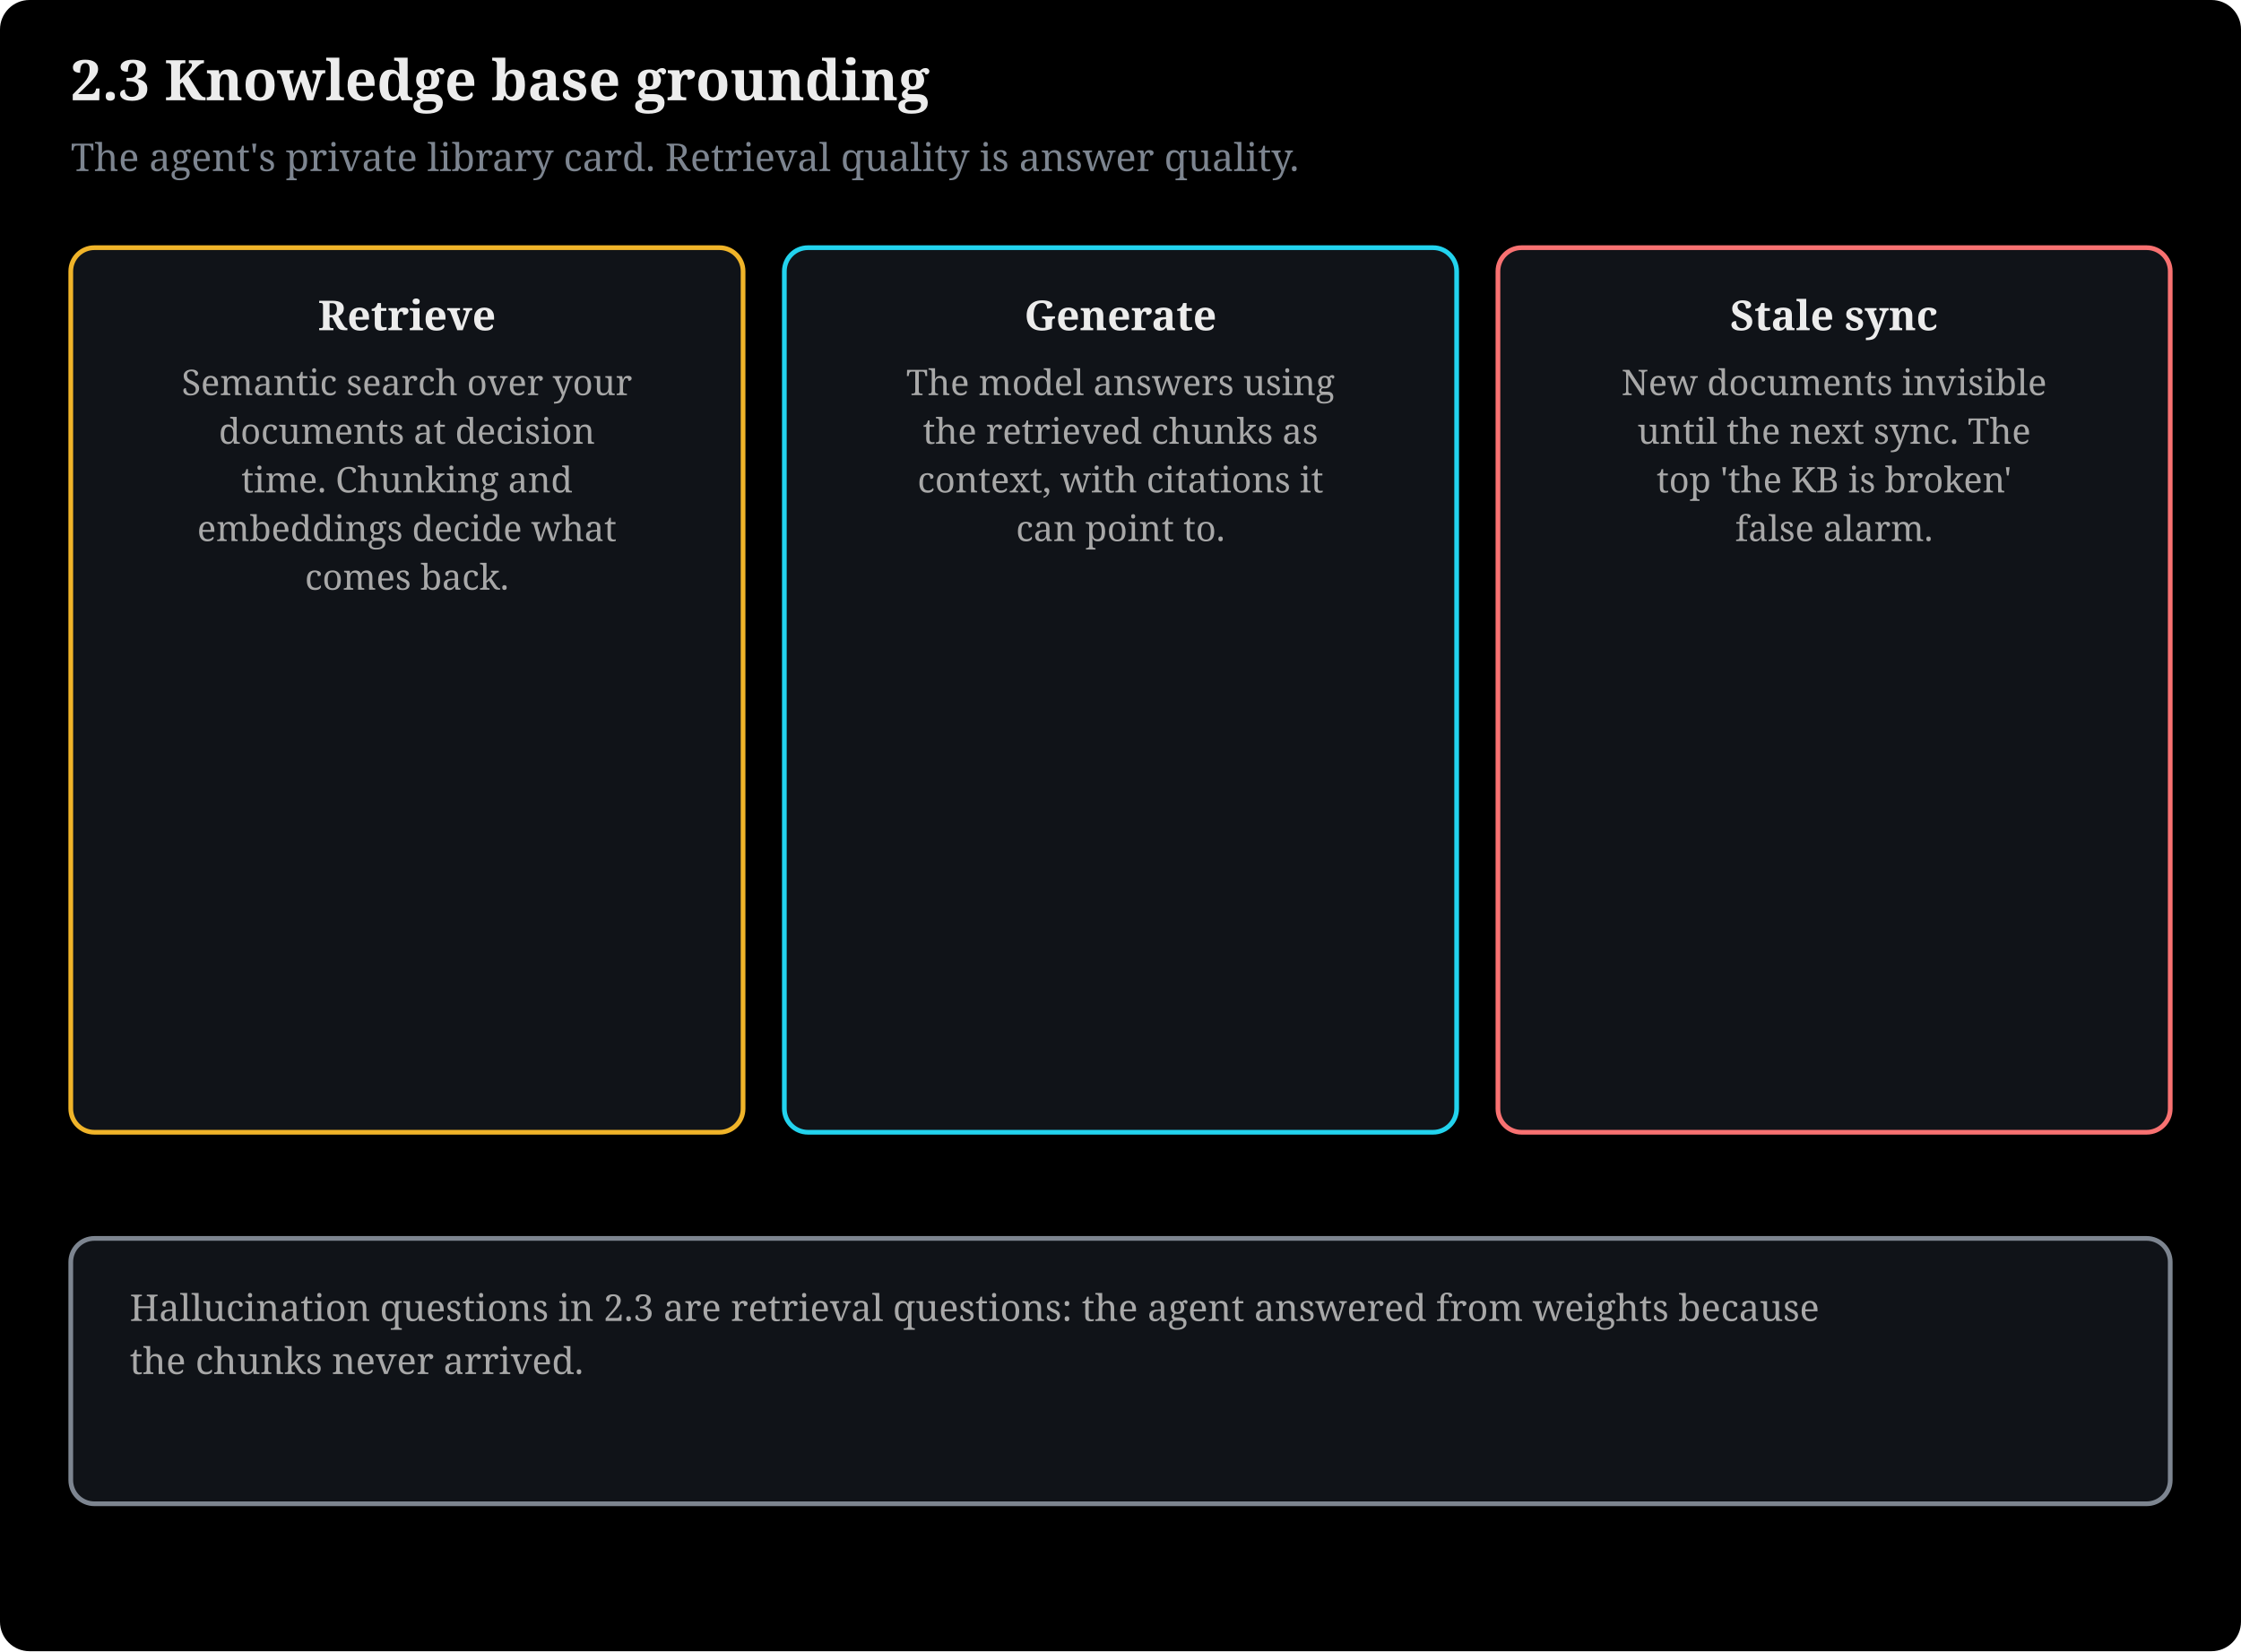
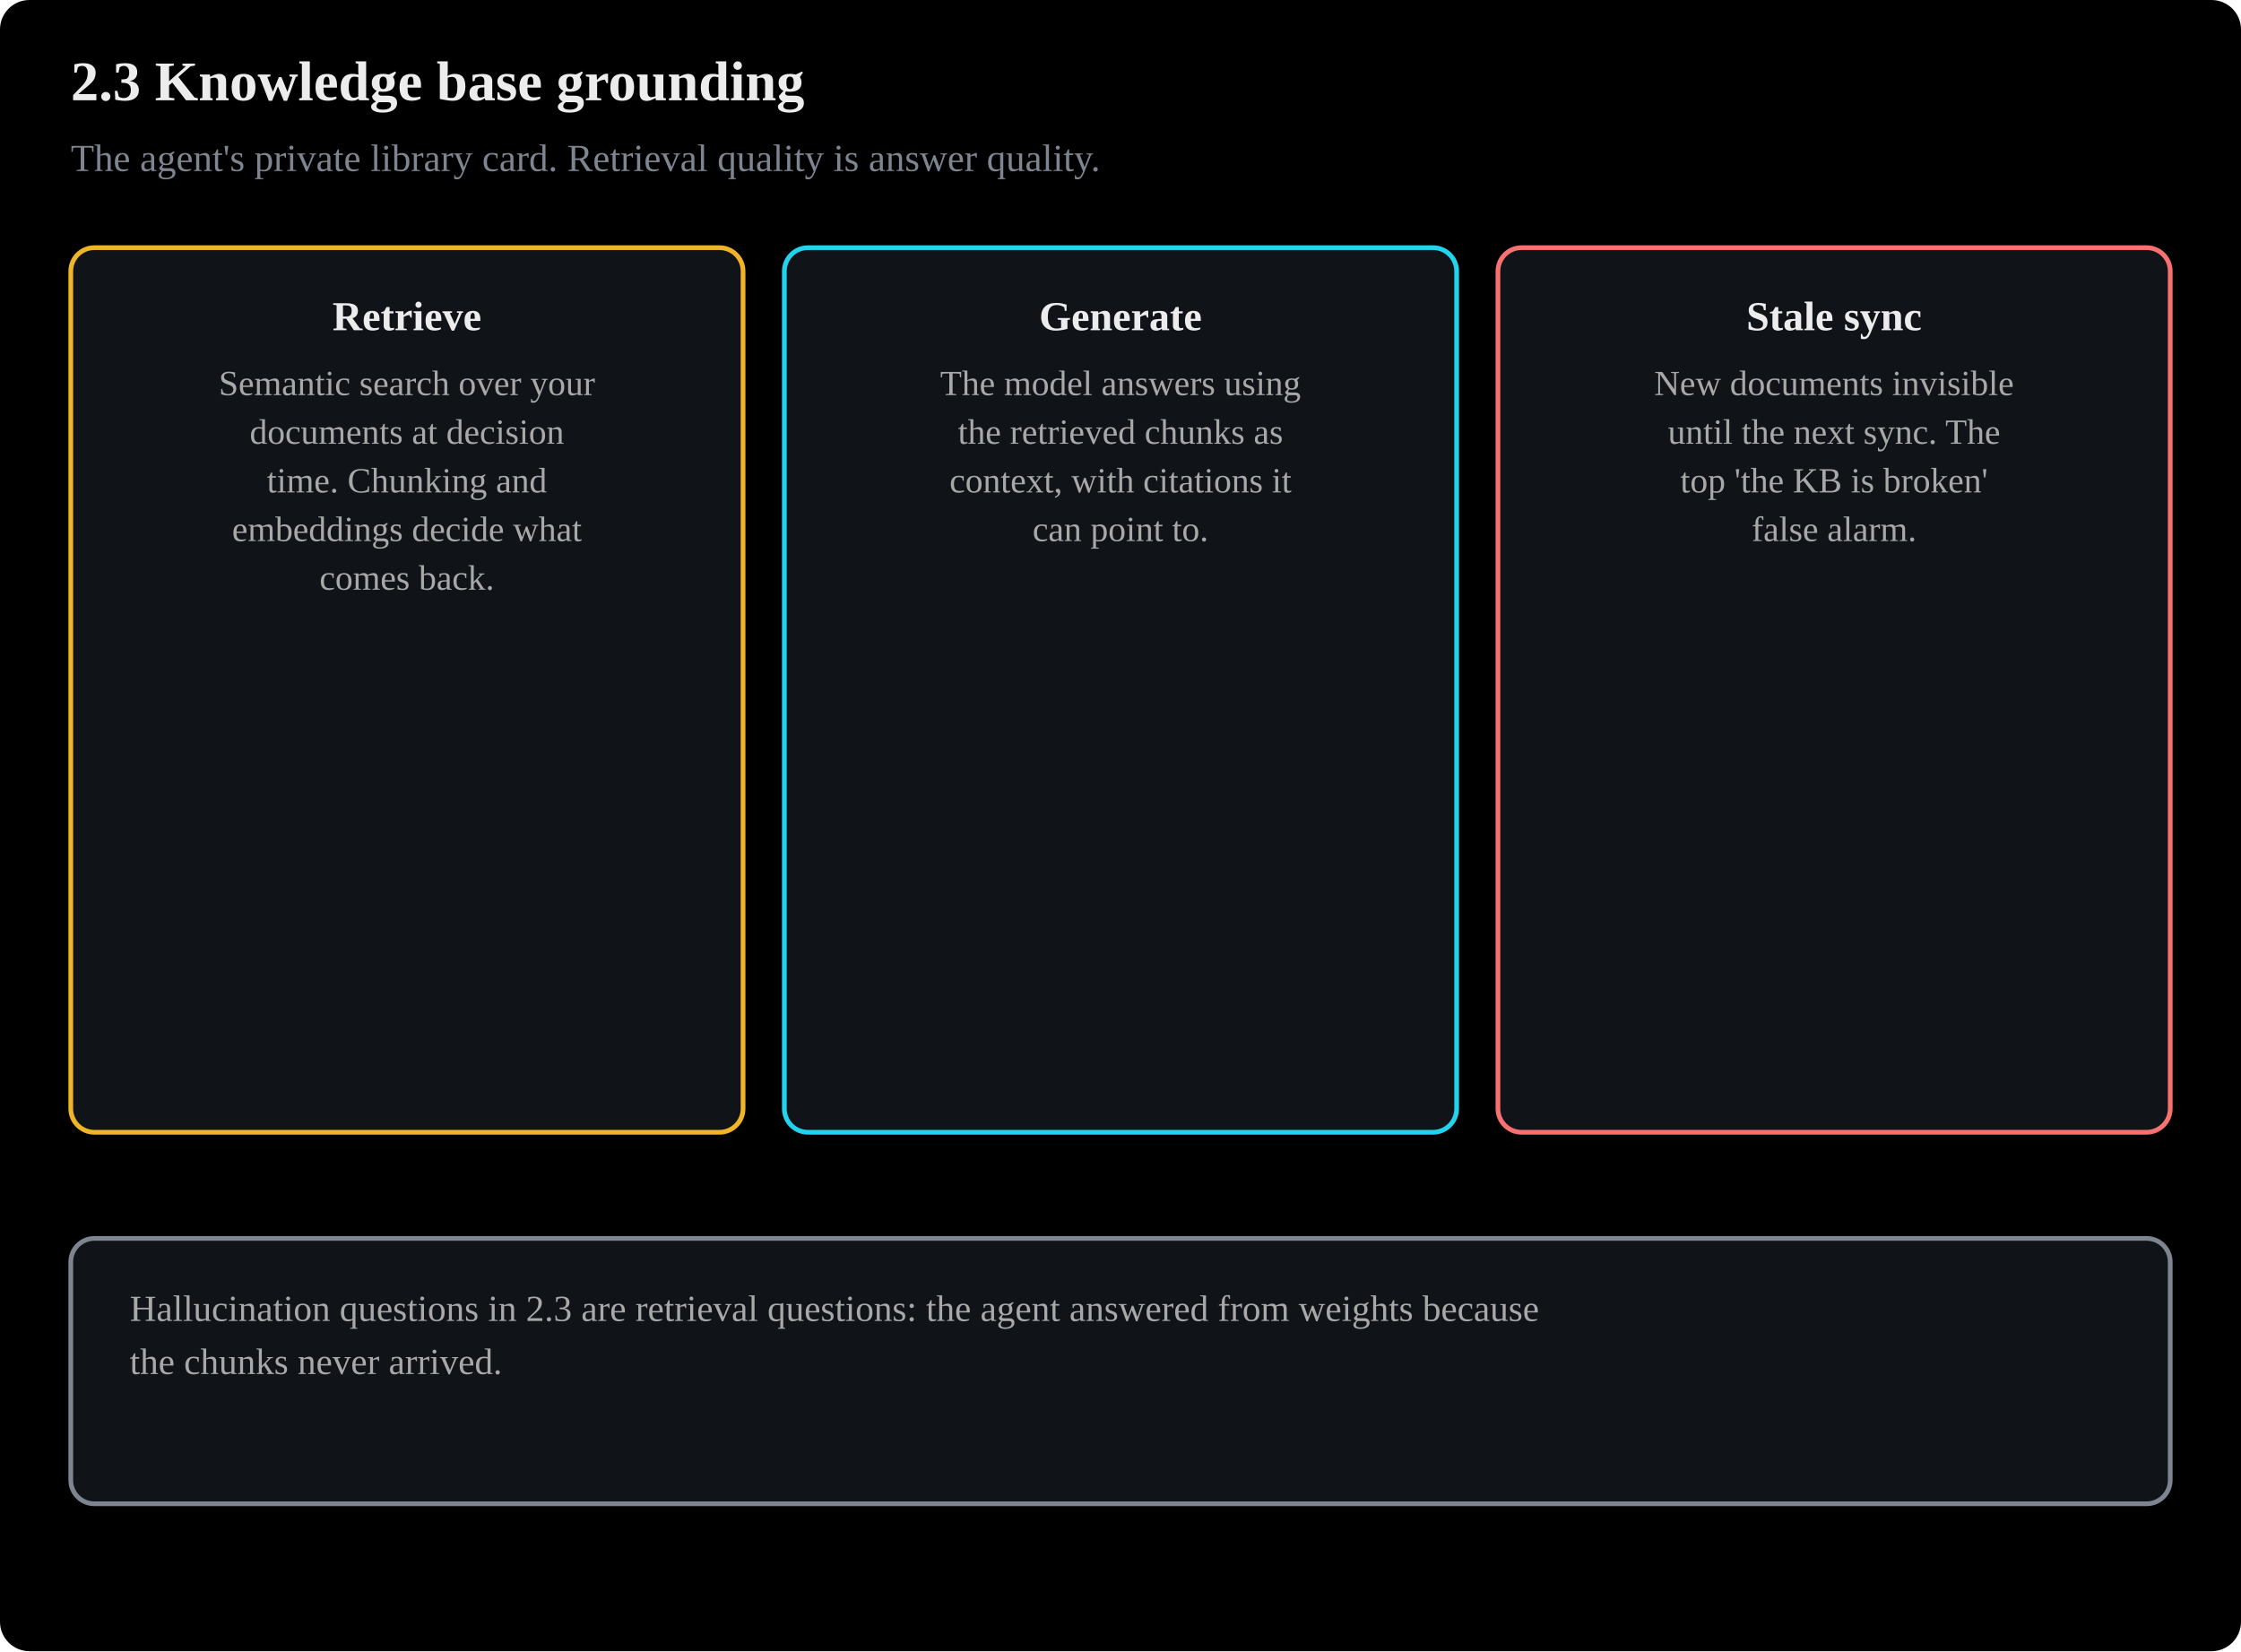
- <svg xmlns="http://www.w3.org/2000/svg" viewBox="0 0 760 560" width="100%" style="max-width:780px" font-family="Charis SIL, Georgia, serif" role="img">
+ <svg xmlns="http://www.w3.org/2000/svg" viewBox="0 0 760 560" width="100%" style="max-width:780px" font-family="Anthropic Sans, Inter, Source Sans 3, IBM Plex Sans, sans-serif" role="img">
  <rect x="0" y="0" width="760" height="560" fill="#000000" rx="10" />
  <text x="24" y="34" font-size="19" font-weight="bold" fill="#ececec">2.3 Knowledge base grounding</text>
  <text x="24" y="58" font-size="13" fill="#7d8590">The agent's private library card. Retrieval quality is answer quality.</text>
  <rect x="24.0" y="84" width="228.0" height="300" rx="8" fill="#101318" stroke="#f0b429" stroke-width="1.6" />
  <text x="138.0" y="112" font-size="14" fill="#ececec" text-anchor="middle" font-weight="bold">Retrieve</text>
  <text x="138.0" y="134.0" font-size="12" fill="#a8a8a8" text-anchor="middle">Semantic search over your</text>
  <text x="138.0" y="150.5" font-size="12" fill="#a8a8a8" text-anchor="middle">documents at decision</text>
  <text x="138.0" y="167.0" font-size="12" fill="#a8a8a8" text-anchor="middle">time. Chunking and</text>
  <text x="138.0" y="183.5" font-size="12" fill="#a8a8a8" text-anchor="middle">embeddings decide what</text>
  <text x="138.0" y="200.0" font-size="12" fill="#a8a8a8" text-anchor="middle">comes back.</text>
  <rect x="266.0" y="84" width="228.0" height="300" rx="8" fill="#101318" stroke="#22d3ee" stroke-width="1.6" />
  <text x="380.0" y="112" font-size="14" fill="#ececec" text-anchor="middle" font-weight="bold">Generate</text>
  <text x="380.0" y="134.0" font-size="12" fill="#a8a8a8" text-anchor="middle">The model answers using</text>
  <text x="380.0" y="150.5" font-size="12" fill="#a8a8a8" text-anchor="middle">the retrieved chunks as</text>
  <text x="380.0" y="167.0" font-size="12" fill="#a8a8a8" text-anchor="middle">context, with citations it</text>
  <text x="380.0" y="183.5" font-size="12" fill="#a8a8a8" text-anchor="middle">can point to.</text>
  <rect x="508.0" y="84" width="228.0" height="300" rx="8" fill="#101318" stroke="#f87171" stroke-width="1.6" />
  <text x="622.0" y="112" font-size="14" fill="#ececec" text-anchor="middle" font-weight="bold">Stale sync</text>
  <text x="622.0" y="134.0" font-size="12" fill="#a8a8a8" text-anchor="middle">New documents invisible</text>
  <text x="622.0" y="150.5" font-size="12" fill="#a8a8a8" text-anchor="middle">until the next sync. The</text>
  <text x="622.0" y="167.0" font-size="12" fill="#a8a8a8" text-anchor="middle">top 'the KB is broken'</text>
  <text x="622.0" y="183.5" font-size="12" fill="#a8a8a8" text-anchor="middle">false alarm.</text>
  <rect x="24" y="420" width="712" height="90" rx="8" fill="#101318" stroke="#7d8590" stroke-width="1.6" />
  <text x="44" y="448" font-size="12.5" fill="#a8a8a8" text-anchor="start">Hallucination questions in 2.3 are retrieval questions: the agent answered from weights because</text>
  <text x="44" y="466" font-size="12.5" fill="#a8a8a8" text-anchor="start">the chunks never arrived.</text>
</svg>
